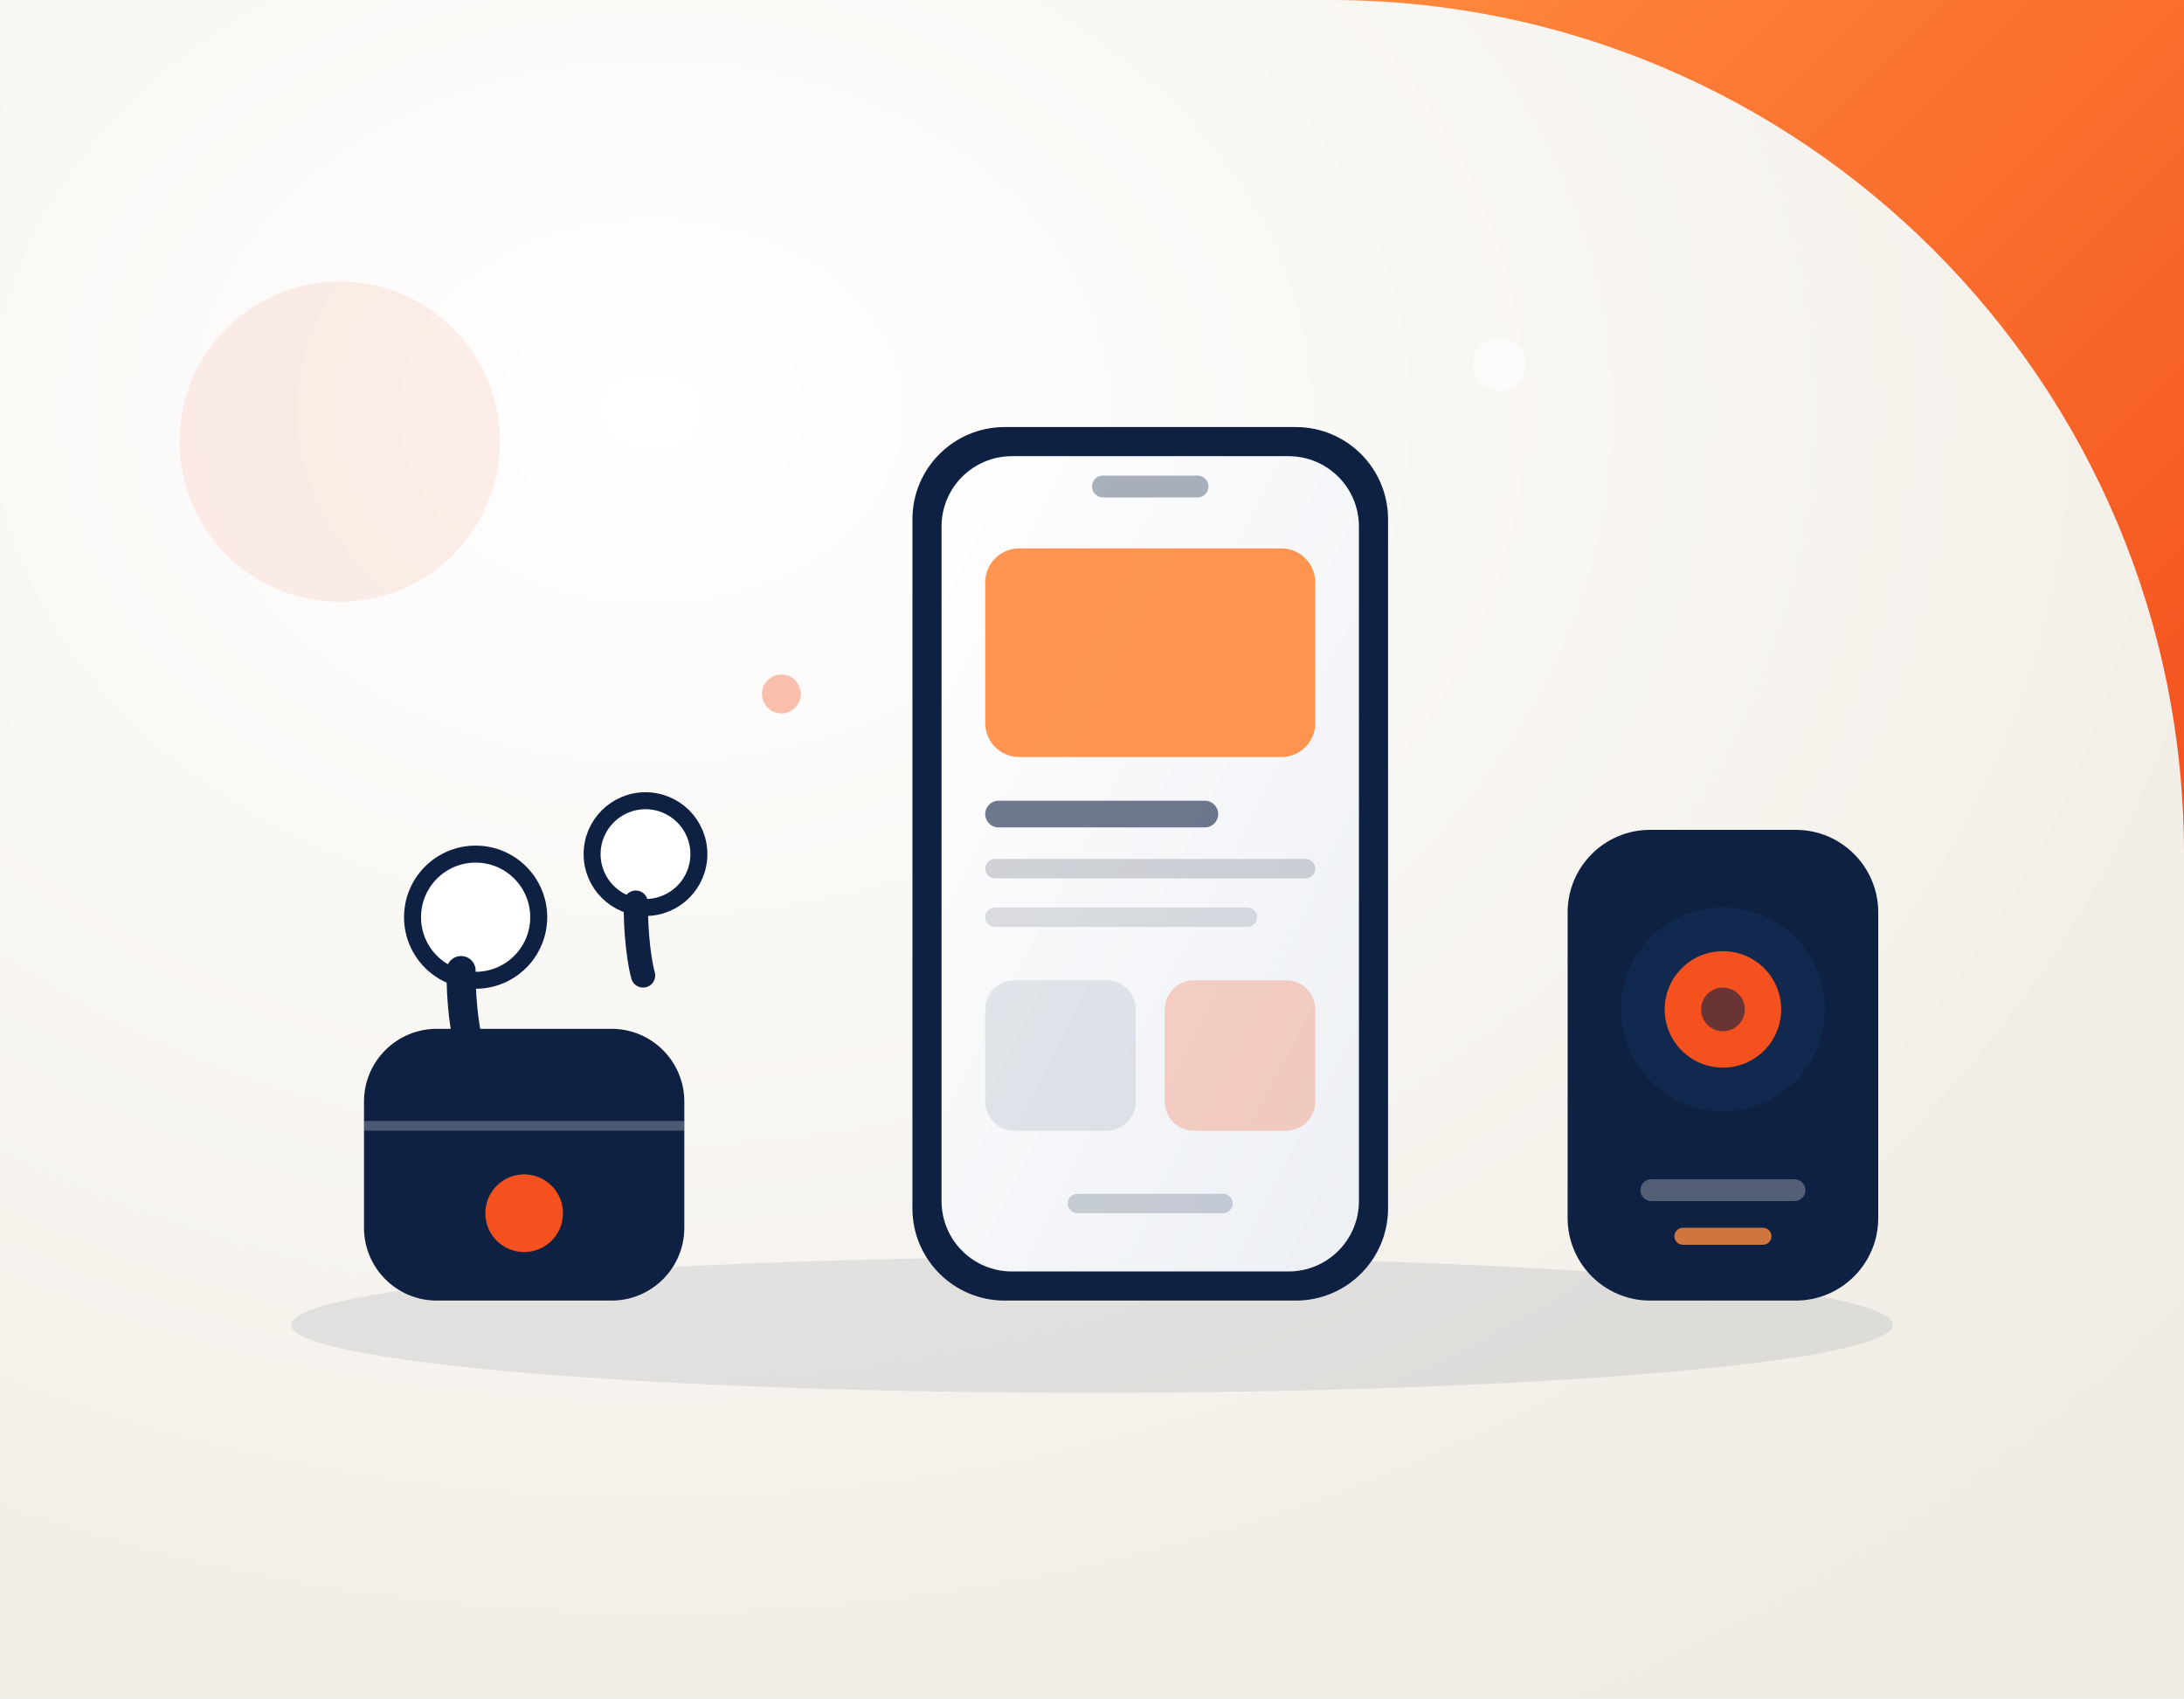
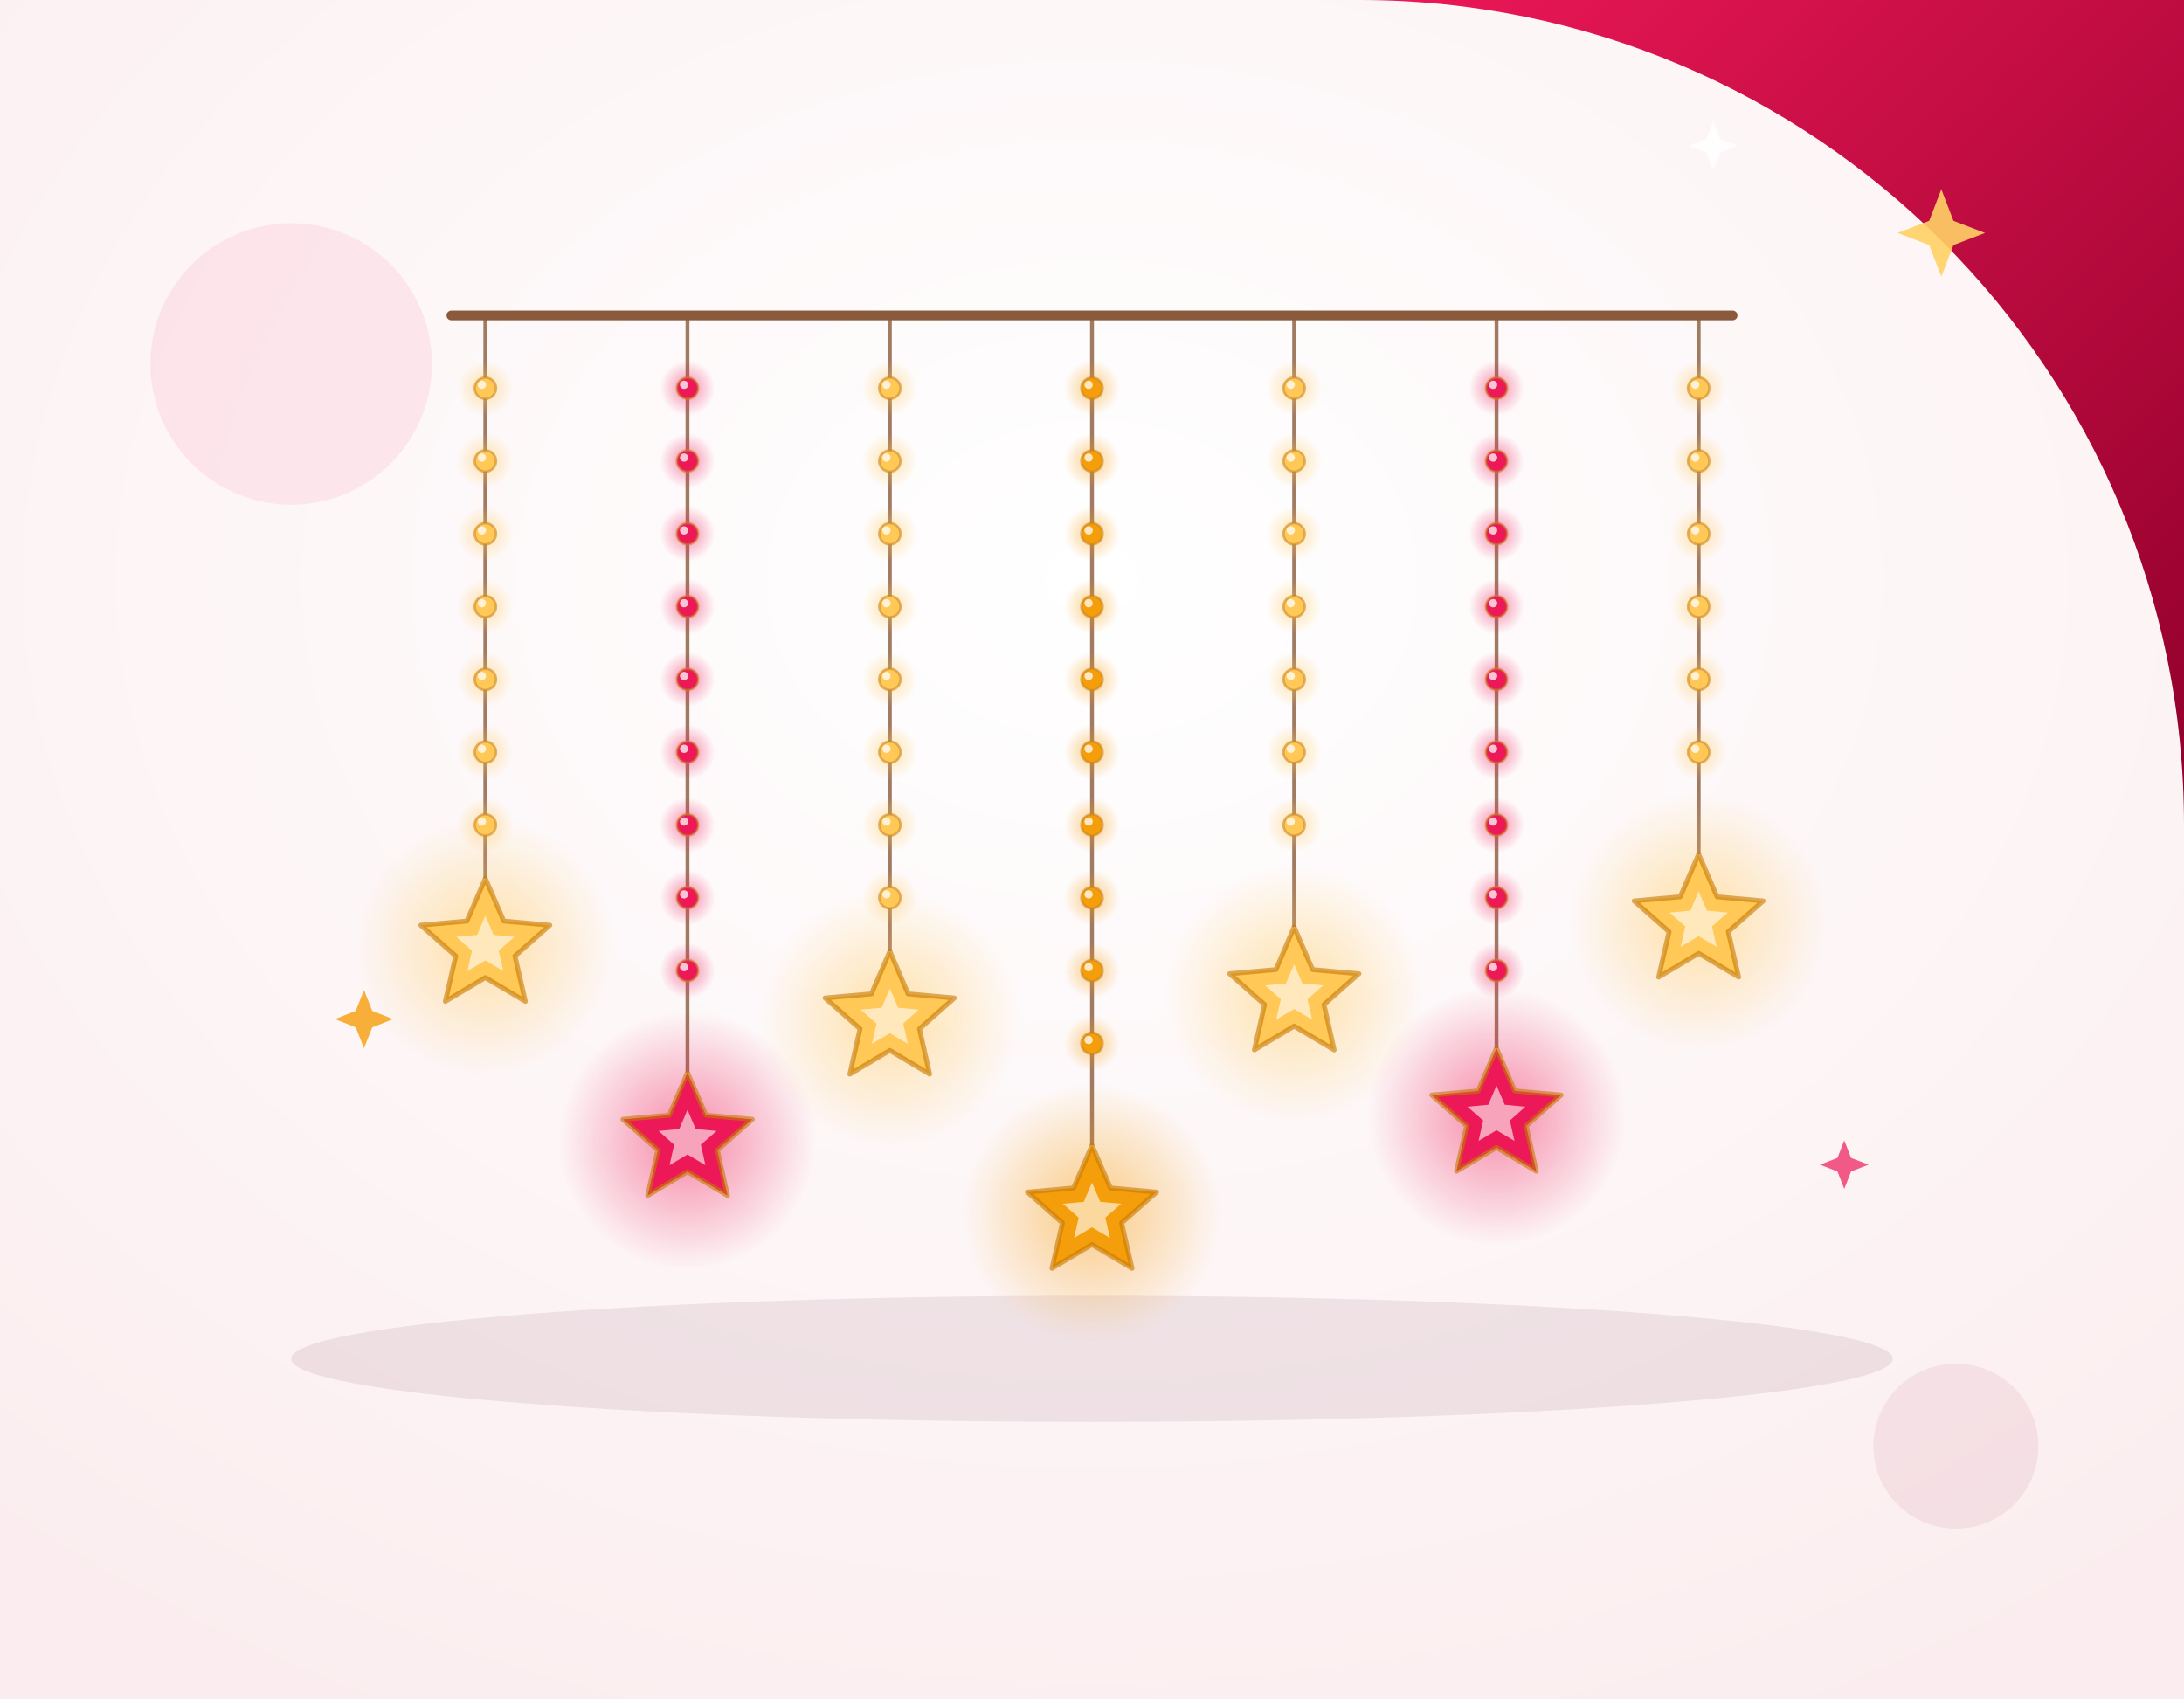
- <svg xmlns="http://www.w3.org/2000/svg" width="900" height="700" viewBox="0 0 900 700" preserveAspectRatio="xMidYMid slice" role="img" aria-label="Smartphone, earbuds and speaker">
+ <svg xmlns="http://www.w3.org/2000/svg" width="900" height="700" viewBox="0 0 900 700" preserveAspectRatio="xMidYMid slice" role="img" aria-label="Star curtain lights across a wall">
  <defs>
-     <radialGradient id="h2bg" cx="30%" cy="24%" r="92%">
+     <radialGradient id="h2g0">
+       <stop offset="0" stop-color="#FFC857" stop-opacity="0.5" />
+       <stop offset="1" stop-color="#FFC857" stop-opacity="0" />
+     </radialGradient>
+     <radialGradient id="h2g1">
+       <stop offset="0" stop-color="#ED1857" stop-opacity="0.5" />
+       <stop offset="1" stop-color="#ED1857" stop-opacity="0" />
+     </radialGradient>
+     <radialGradient id="h2g2">
+       <stop offset="0" stop-color="#F59E0B" stop-opacity="0.5" />
+       <stop offset="1" stop-color="#F59E0B" stop-opacity="0" />
+     </radialGradient>
+     <radialGradient id="h2g3">
+       <stop offset="0" stop-color="#22A55B" stop-opacity="0.5" />
+       <stop offset="1" stop-color="#22A55B" stop-opacity="0" />
+     </radialGradient>
+     <radialGradient id="h2g4">
+       <stop offset="0" stop-color="#2F7DE1" stop-opacity="0.5" />
+       <stop offset="1" stop-color="#2F7DE1" stop-opacity="0" />
+     </radialGradient>
+     <radialGradient id="h2g5">
+       <stop offset="0" stop-color="#9B4DE0" stop-opacity="0.5" />
+       <stop offset="1" stop-color="#9B4DE0" stop-opacity="0" />
+     </radialGradient>
+     <radialGradient id="h2g6">
+       <stop offset="0" stop-color="#FF6B3D" stop-opacity="0.5" />
+       <stop offset="1" stop-color="#FF6B3D" stop-opacity="0" />
+     </radialGradient>
+     <radialGradient id="h2bg" cx="50%" cy="34%" r="76%">
      <stop offset="0" stop-color="#FFFFFF" />
-       <stop offset="1" stop-color="#F0EBE2" />
-     </radialGradient>
-     <linearGradient id="h2o" x1="0" y1="0" x2="1" y2="1">
-       <stop offset="0" stop-color="#FF8A3D" />
-       <stop offset="1" stop-color="#F4511E" />
-     </linearGradient>
-     <linearGradient id="h2scr" x1="0" y1="0" x2="1" y2="1">
-       <stop offset="0" stop-color="#FFFFFF" />
-       <stop offset="1" stop-color="#ECEFF4" />
+       <stop offset="1" stop-color="#FBEDEF" />
+     </radialGradient>
+     <linearGradient id="h2flame" x1="0" y1="1" x2="0" y2="0">
+       <stop offset="0" stop-color="#F59E0B" />
+       <stop offset="0.6" stop-color="#FFD166" />
+       <stop offset="1" stop-color="#FFF4CF" />
+     </linearGradient>
+     <linearGradient id="h2diya" x1="0" y1="0" x2="0" y2="1">
+       <stop offset="0" stop-color="#ED1857" />
+       <stop offset="1" stop-color="#90002A" />
+     </linearGradient>
+     <linearGradient id="h2gold" x1="0" y1="0" x2="1" y2="1">
+       <stop offset="0" stop-color="#FFD166" />
+       <stop offset="1" stop-color="#F59E0B" />
+     </linearGradient>
+     <linearGradient id="h2pw" x1="0" y1="0" x2="1" y2="1">
+       <stop offset="0" stop-color="#ED1857" />
+       <stop offset="1" stop-color="#90002A" />
+     </linearGradient>
+     <radialGradient id="h2halo">
+       <stop offset="0" stop-color="#FFD166" stop-opacity="0.85" />
+       <stop offset="0.45" stop-color="#ED1857" stop-opacity="0.35" />
+       <stop offset="1" stop-color="#9B4DE0" stop-opacity="0" />
+     </radialGradient>
+     <linearGradient id="h2visor" x1="0" y1="0" x2="1" y2="1">
+       <stop offset="0" stop-color="#9B4DE0" />
+       <stop offset="0.5" stop-color="#ED1857" />
+       <stop offset="1" stop-color="#4A041C" />
    </linearGradient>
  </defs>
  <rect width="900" height="700" fill="url(#h2bg)" />
-   <path d="M900 0v352A352 352 0 0 0 548 0Z" fill="url(#h2o)" />
-   <circle cx="140" cy="182" r="66" fill="#F4511E" opacity="0.09" />
-   <ellipse cx="450" cy="546" rx="330" ry="28" fill="#0F2143" opacity="0.09" />
-   <g>
-     <rect x="376" y="176" width="196" height="360" rx="38" fill="#0F2143" />
-     <rect x="388" y="188" width="172" height="336" rx="29" fill="url(#h2scr)" />
-     <rect x="450" y="196" width="48" height="9" rx="4.5" fill="#0F2143" opacity="0.35" />
-     <rect x="406" y="226" width="136" height="86" rx="14" fill="#FF8A3D" opacity="0.9" />
-     <rect x="406" y="330" width="96" height="11" rx="5.5" fill="#0F2143" opacity="0.6" />
-     <rect x="406" y="354" width="136" height="8" rx="4" fill="#6B7280" opacity="0.3" />
-     <rect x="406" y="374" width="112" height="8" rx="4" fill="#6B7280" opacity="0.22" />
-     <rect x="406" y="404" width="62" height="62" rx="12" fill="#0F2143" opacity="0.1" />
-     <rect x="480" y="404" width="62" height="62" rx="12" fill="#F4511E" opacity="0.25" />
-     <rect x="440" y="492" width="68" height="8" rx="4" fill="#0F2143" opacity="0.2" />
-   </g>
-   <g>
-     <rect x="150" y="424" width="132" height="112" rx="30" fill="#0F2143" />
-     <path d="M150 464h132" stroke="#FFFFFF" stroke-width="4" opacity="0.25" />
-     <circle cx="216" cy="500" r="16" fill="#F4511E" />
-     <g>
-       <circle cx="196" cy="378" r="26" fill="#FFFFFF" stroke="#0F2143" stroke-width="7" />
-       <path d="M190 400c0 22 4 34 4 34" stroke="#0F2143" stroke-width="12" stroke-linecap="round" />
-       <circle cx="266" cy="352" r="22" fill="#FFFFFF" stroke="#0F2143" stroke-width="7" />
-       <path d="M262 372c0 20 3 30 3 30" stroke="#0F2143" stroke-width="10" stroke-linecap="round" />
-     </g>
-   </g>
-   <g>
-     <rect x="646" y="342" width="128" height="194" rx="34" fill="#0F2143" />
-     <circle cx="710" cy="416" r="42" fill="#12294F" />
-     <circle cx="710" cy="416" r="24" fill="#F4511E" />
-     <circle cx="710" cy="416" r="9" fill="#0F2143" opacity="0.6" />
-     <rect x="676" y="486" width="68" height="9" rx="4.5" fill="#FFFFFF" opacity="0.28" />
-     <rect x="690" y="506" width="40" height="7" rx="3.5" fill="#FF8A3D" opacity="0.8" />
-   </g>
-   <circle cx="618" cy="150" r="11" fill="#FFFFFF" opacity="0.5" />
-   <circle cx="322" cy="286" r="8" fill="#F4511E" opacity="0.35" />
+   <path d="M900 0v340A340 340 0 0 0 560 0Z" fill="url(#h2pw)" />
+   <path d="M800 78l5 13 13 5-13 5-5 13-5-13-13-5 13-5Z" fill="#FFD166" opacity="0.9" />
+   <path d="M706 50l2.8 7.2 7.2 2.8-7.2 2.8-2.8 7.2-2.8-7.2-7.2-2.8 7.2-2.8Z" fill="#FFFFFF" opacity="0.8" />
+   <circle cx="120" cy="150" r="58" fill="#ED1857" opacity="0.08" />
+   <circle cx="806" cy="596" r="34" fill="#90002A" opacity="0.07" />
+   <ellipse cx="450" cy="560" rx="330" ry="26" fill="#4A041C" opacity="0.08" />
+   <path d="M186 130H714" stroke="#8A5A3C" stroke-width="4" stroke-linecap="round" />
+   <path d="M200 130V362" stroke="#8A5A3C" stroke-width="1.6" opacity="0.8" />
+   <circle cx="200" cy="160" r="11.4" fill="url(#h2g0)" />
+   <circle cx="200" cy="160" r="4.4" fill="#FFC857" stroke="#C9821E" stroke-opacity="0.55" stroke-width="1" />
+   <circle cx="198.6" cy="158.6" r="1.7" fill="#FFFFFF" opacity="0.75" />
+   <circle cx="200" cy="190" r="11.4" fill="url(#h2g0)" />
+   <circle cx="200" cy="190" r="4.4" fill="#FFC857" stroke="#C9821E" stroke-opacity="0.55" stroke-width="1" />
+   <circle cx="198.6" cy="188.6" r="1.7" fill="#FFFFFF" opacity="0.75" />
+   <circle cx="200" cy="220" r="11.4" fill="url(#h2g0)" />
+   <circle cx="200" cy="220" r="4.4" fill="#FFC857" stroke="#C9821E" stroke-opacity="0.55" stroke-width="1" />
+   <circle cx="198.6" cy="218.6" r="1.7" fill="#FFFFFF" opacity="0.75" />
+   <circle cx="200" cy="250" r="11.4" fill="url(#h2g0)" />
+   <circle cx="200" cy="250" r="4.4" fill="#FFC857" stroke="#C9821E" stroke-opacity="0.55" stroke-width="1" />
+   <circle cx="198.6" cy="248.6" r="1.7" fill="#FFFFFF" opacity="0.75" />
+   <circle cx="200" cy="280" r="11.4" fill="url(#h2g0)" />
+   <circle cx="200" cy="280" r="4.4" fill="#FFC857" stroke="#C9821E" stroke-opacity="0.55" stroke-width="1" />
+   <circle cx="198.6" cy="278.6" r="1.7" fill="#FFFFFF" opacity="0.75" />
+   <circle cx="200" cy="310" r="11.4" fill="url(#h2g0)" />
+   <circle cx="200" cy="310" r="4.4" fill="#FFC857" stroke="#C9821E" stroke-opacity="0.55" stroke-width="1" />
+   <circle cx="198.6" cy="308.6" r="1.7" fill="#FFFFFF" opacity="0.75" />
+   <circle cx="200" cy="340" r="11.4" fill="url(#h2g0)" />
+   <circle cx="200" cy="340" r="4.4" fill="#FFC857" stroke="#C9821E" stroke-opacity="0.55" stroke-width="1" />
+   <circle cx="198.6" cy="338.6" r="1.7" fill="#FFFFFF" opacity="0.75" />
+   <circle cx="200" cy="390" r="53.2" fill="url(#h2g0)" />
+   <path d="M200,362 L207.6,379.6 L226.6,381.3 L212.2,394 L216.5,412.7 L200,402.9 L183.5,412.7 L187.8,394 L173.4,381.3 L192.4,379.6 Z" fill="#FFC857" stroke="#C77800" stroke-opacity="0.6" stroke-width="2" stroke-linejoin="round" />
+   <path d="M200,377.4 L203.4,385.3 L212,386.1 L205.5,391.8 L207.4,400.2 L200,395.8 L192.6,400.2 L194.5,391.8 L188,386.1 L196.6,385.3 Z" fill="#FFFFFF" opacity="0.6" />
+   <path d="M283.3 130V442" stroke="#8A5A3C" stroke-width="1.6" opacity="0.8" />
+   <circle cx="283.3" cy="160" r="11.4" fill="url(#h2g1)" />
+   <circle cx="283.3" cy="160" r="4.4" fill="#ED1857" stroke="#C9821E" stroke-opacity="0.55" stroke-width="1" />
+   <circle cx="281.9" cy="158.6" r="1.7" fill="#FFFFFF" opacity="0.75" />
+   <circle cx="283.3" cy="190" r="11.4" fill="url(#h2g1)" />
+   <circle cx="283.3" cy="190" r="4.4" fill="#ED1857" stroke="#C9821E" stroke-opacity="0.55" stroke-width="1" />
+   <circle cx="281.9" cy="188.6" r="1.7" fill="#FFFFFF" opacity="0.75" />
+   <circle cx="283.3" cy="220" r="11.4" fill="url(#h2g1)" />
+   <circle cx="283.3" cy="220" r="4.4" fill="#ED1857" stroke="#C9821E" stroke-opacity="0.55" stroke-width="1" />
+   <circle cx="281.9" cy="218.6" r="1.7" fill="#FFFFFF" opacity="0.75" />
+   <circle cx="283.3" cy="250" r="11.4" fill="url(#h2g1)" />
+   <circle cx="283.3" cy="250" r="4.4" fill="#ED1857" stroke="#C9821E" stroke-opacity="0.55" stroke-width="1" />
+   <circle cx="281.9" cy="248.6" r="1.7" fill="#FFFFFF" opacity="0.75" />
+   <circle cx="283.3" cy="280" r="11.4" fill="url(#h2g1)" />
+   <circle cx="283.3" cy="280" r="4.4" fill="#ED1857" stroke="#C9821E" stroke-opacity="0.55" stroke-width="1" />
+   <circle cx="281.9" cy="278.6" r="1.7" fill="#FFFFFF" opacity="0.75" />
+   <circle cx="283.3" cy="310" r="11.4" fill="url(#h2g1)" />
+   <circle cx="283.3" cy="310" r="4.4" fill="#ED1857" stroke="#C9821E" stroke-opacity="0.55" stroke-width="1" />
+   <circle cx="281.9" cy="308.6" r="1.7" fill="#FFFFFF" opacity="0.75" />
+   <circle cx="283.3" cy="340" r="11.4" fill="url(#h2g1)" />
+   <circle cx="283.3" cy="340" r="4.4" fill="#ED1857" stroke="#C9821E" stroke-opacity="0.55" stroke-width="1" />
+   <circle cx="281.9" cy="338.6" r="1.7" fill="#FFFFFF" opacity="0.75" />
+   <circle cx="283.3" cy="370" r="11.4" fill="url(#h2g1)" />
+   <circle cx="283.3" cy="370" r="4.4" fill="#ED1857" stroke="#C9821E" stroke-opacity="0.55" stroke-width="1" />
+   <circle cx="281.9" cy="368.6" r="1.7" fill="#FFFFFF" opacity="0.75" />
+   <circle cx="283.3" cy="400" r="11.4" fill="url(#h2g1)" />
+   <circle cx="283.3" cy="400" r="4.4" fill="#ED1857" stroke="#C9821E" stroke-opacity="0.55" stroke-width="1" />
+   <circle cx="281.9" cy="398.6" r="1.7" fill="#FFFFFF" opacity="0.75" />
+   <circle cx="283.3" cy="470" r="53.2" fill="url(#h2g1)" />
+   <path d="M283.3,442 L290.9,459.6 L310,461.3 L295.6,474 L299.8,492.7 L283.3,482.9 L266.9,492.7 L271.1,474 L256.7,461.3 L275.8,459.6 Z" fill="#ED1857" stroke="#C77800" stroke-opacity="0.6" stroke-width="2" stroke-linejoin="round" />
+   <path d="M283.3,457.4 L286.7,465.3 L295.3,466.1 L288.8,471.8 L290.7,480.2 L283.3,475.8 L275.9,480.2 L277.8,471.8 L271.4,466.1 L279.9,465.3 Z" fill="#FFFFFF" opacity="0.6" />
+   <path d="M366.7 130V392" stroke="#8A5A3C" stroke-width="1.6" opacity="0.8" />
+   <circle cx="366.7" cy="160" r="11.4" fill="url(#h2g0)" />
+   <circle cx="366.7" cy="160" r="4.4" fill="#FFC857" stroke="#C9821E" stroke-opacity="0.55" stroke-width="1" />
+   <circle cx="365.3" cy="158.6" r="1.7" fill="#FFFFFF" opacity="0.75" />
+   <circle cx="366.7" cy="190" r="11.4" fill="url(#h2g0)" />
+   <circle cx="366.7" cy="190" r="4.4" fill="#FFC857" stroke="#C9821E" stroke-opacity="0.55" stroke-width="1" />
+   <circle cx="365.3" cy="188.6" r="1.7" fill="#FFFFFF" opacity="0.75" />
+   <circle cx="366.7" cy="220" r="11.4" fill="url(#h2g0)" />
+   <circle cx="366.7" cy="220" r="4.4" fill="#FFC857" stroke="#C9821E" stroke-opacity="0.55" stroke-width="1" />
+   <circle cx="365.3" cy="218.6" r="1.7" fill="#FFFFFF" opacity="0.75" />
+   <circle cx="366.7" cy="250" r="11.4" fill="url(#h2g0)" />
+   <circle cx="366.7" cy="250" r="4.4" fill="#FFC857" stroke="#C9821E" stroke-opacity="0.55" stroke-width="1" />
+   <circle cx="365.3" cy="248.6" r="1.7" fill="#FFFFFF" opacity="0.75" />
+   <circle cx="366.7" cy="280" r="11.4" fill="url(#h2g0)" />
+   <circle cx="366.7" cy="280" r="4.4" fill="#FFC857" stroke="#C9821E" stroke-opacity="0.55" stroke-width="1" />
+   <circle cx="365.3" cy="278.6" r="1.7" fill="#FFFFFF" opacity="0.75" />
+   <circle cx="366.7" cy="310" r="11.4" fill="url(#h2g0)" />
+   <circle cx="366.7" cy="310" r="4.4" fill="#FFC857" stroke="#C9821E" stroke-opacity="0.55" stroke-width="1" />
+   <circle cx="365.3" cy="308.6" r="1.7" fill="#FFFFFF" opacity="0.75" />
+   <circle cx="366.7" cy="340" r="11.4" fill="url(#h2g0)" />
+   <circle cx="366.7" cy="340" r="4.4" fill="#FFC857" stroke="#C9821E" stroke-opacity="0.55" stroke-width="1" />
+   <circle cx="365.3" cy="338.6" r="1.7" fill="#FFFFFF" opacity="0.75" />
+   <circle cx="366.7" cy="370" r="11.4" fill="url(#h2g0)" />
+   <circle cx="366.7" cy="370" r="4.4" fill="#FFC857" stroke="#C9821E" stroke-opacity="0.55" stroke-width="1" />
+   <circle cx="365.3" cy="368.6" r="1.7" fill="#FFFFFF" opacity="0.75" />
+   <circle cx="366.7" cy="420" r="53.2" fill="url(#h2g0)" />
+   <path d="M366.7,392 L374.2,409.6 L393.3,411.3 L378.9,424 L383.1,442.7 L366.7,432.9 L350.2,442.7 L354.4,424 L340,411.3 L359.1,409.6 Z" fill="#FFC857" stroke="#C77800" stroke-opacity="0.6" stroke-width="2" stroke-linejoin="round" />
+   <path d="M366.7,407.4 L370.1,415.3 L378.6,416.1 L372.2,421.8 L374.1,430.2 L366.7,425.8 L359.3,430.2 L361.2,421.8 L354.7,416.1 L363.3,415.3 Z" fill="#FFFFFF" opacity="0.6" />
+   <path d="M450 130V472" stroke="#8A5A3C" stroke-width="1.6" opacity="0.8" />
+   <circle cx="450" cy="160" r="11.4" fill="url(#h2g2)" />
+   <circle cx="450" cy="160" r="4.4" fill="#F59E0B" stroke="#C9821E" stroke-opacity="0.55" stroke-width="1" />
+   <circle cx="448.6" cy="158.6" r="1.7" fill="#FFFFFF" opacity="0.75" />
+   <circle cx="450" cy="190" r="11.4" fill="url(#h2g2)" />
+   <circle cx="450" cy="190" r="4.4" fill="#F59E0B" stroke="#C9821E" stroke-opacity="0.55" stroke-width="1" />
+   <circle cx="448.6" cy="188.6" r="1.7" fill="#FFFFFF" opacity="0.75" />
+   <circle cx="450" cy="220" r="11.4" fill="url(#h2g2)" />
+   <circle cx="450" cy="220" r="4.4" fill="#F59E0B" stroke="#C9821E" stroke-opacity="0.55" stroke-width="1" />
+   <circle cx="448.6" cy="218.6" r="1.7" fill="#FFFFFF" opacity="0.75" />
+   <circle cx="450" cy="250" r="11.4" fill="url(#h2g2)" />
+   <circle cx="450" cy="250" r="4.4" fill="#F59E0B" stroke="#C9821E" stroke-opacity="0.55" stroke-width="1" />
+   <circle cx="448.6" cy="248.6" r="1.7" fill="#FFFFFF" opacity="0.75" />
+   <circle cx="450" cy="280" r="11.4" fill="url(#h2g2)" />
+   <circle cx="450" cy="280" r="4.4" fill="#F59E0B" stroke="#C9821E" stroke-opacity="0.55" stroke-width="1" />
+   <circle cx="448.6" cy="278.6" r="1.7" fill="#FFFFFF" opacity="0.75" />
+   <circle cx="450" cy="310" r="11.4" fill="url(#h2g2)" />
+   <circle cx="450" cy="310" r="4.4" fill="#F59E0B" stroke="#C9821E" stroke-opacity="0.55" stroke-width="1" />
+   <circle cx="448.6" cy="308.6" r="1.7" fill="#FFFFFF" opacity="0.75" />
+   <circle cx="450" cy="340" r="11.4" fill="url(#h2g2)" />
+   <circle cx="450" cy="340" r="4.4" fill="#F59E0B" stroke="#C9821E" stroke-opacity="0.55" stroke-width="1" />
+   <circle cx="448.6" cy="338.6" r="1.7" fill="#FFFFFF" opacity="0.75" />
+   <circle cx="450" cy="370" r="11.4" fill="url(#h2g2)" />
+   <circle cx="450" cy="370" r="4.4" fill="#F59E0B" stroke="#C9821E" stroke-opacity="0.55" stroke-width="1" />
+   <circle cx="448.6" cy="368.6" r="1.7" fill="#FFFFFF" opacity="0.75" />
+   <circle cx="450" cy="400" r="11.4" fill="url(#h2g2)" />
+   <circle cx="450" cy="400" r="4.4" fill="#F59E0B" stroke="#C9821E" stroke-opacity="0.55" stroke-width="1" />
+   <circle cx="448.6" cy="398.6" r="1.7" fill="#FFFFFF" opacity="0.75" />
+   <circle cx="450" cy="430" r="11.4" fill="url(#h2g2)" />
+   <circle cx="450" cy="430" r="4.4" fill="#F59E0B" stroke="#C9821E" stroke-opacity="0.55" stroke-width="1" />
+   <circle cx="448.6" cy="428.6" r="1.7" fill="#FFFFFF" opacity="0.75" />
+   <circle cx="450" cy="500" r="53.2" fill="url(#h2g2)" />
+   <path d="M450,472 L457.6,489.6 L476.6,491.3 L462.2,504 L466.5,522.7 L450,512.9 L433.5,522.7 L437.8,504 L423.4,491.3 L442.4,489.6 Z" fill="#F59E0B" stroke="#C77800" stroke-opacity="0.6" stroke-width="2" stroke-linejoin="round" />
+   <path d="M450,487.4 L453.4,495.3 L462,496.1 L455.5,501.8 L457.4,510.2 L450,505.8 L442.6,510.2 L444.5,501.8 L438,496.1 L446.6,495.3 Z" fill="#FFFFFF" opacity="0.6" />
+   <path d="M533.3 130V382" stroke="#8A5A3C" stroke-width="1.6" opacity="0.8" />
+   <circle cx="533.3" cy="160" r="11.4" fill="url(#h2g0)" />
+   <circle cx="533.3" cy="160" r="4.4" fill="#FFC857" stroke="#C9821E" stroke-opacity="0.55" stroke-width="1" />
+   <circle cx="531.9" cy="158.6" r="1.7" fill="#FFFFFF" opacity="0.75" />
+   <circle cx="533.3" cy="190" r="11.4" fill="url(#h2g0)" />
+   <circle cx="533.3" cy="190" r="4.4" fill="#FFC857" stroke="#C9821E" stroke-opacity="0.55" stroke-width="1" />
+   <circle cx="531.9" cy="188.6" r="1.7" fill="#FFFFFF" opacity="0.75" />
+   <circle cx="533.3" cy="220" r="11.4" fill="url(#h2g0)" />
+   <circle cx="533.3" cy="220" r="4.4" fill="#FFC857" stroke="#C9821E" stroke-opacity="0.55" stroke-width="1" />
+   <circle cx="531.9" cy="218.6" r="1.7" fill="#FFFFFF" opacity="0.75" />
+   <circle cx="533.3" cy="250" r="11.4" fill="url(#h2g0)" />
+   <circle cx="533.3" cy="250" r="4.4" fill="#FFC857" stroke="#C9821E" stroke-opacity="0.55" stroke-width="1" />
+   <circle cx="531.9" cy="248.6" r="1.7" fill="#FFFFFF" opacity="0.75" />
+   <circle cx="533.3" cy="280" r="11.4" fill="url(#h2g0)" />
+   <circle cx="533.3" cy="280" r="4.4" fill="#FFC857" stroke="#C9821E" stroke-opacity="0.55" stroke-width="1" />
+   <circle cx="531.9" cy="278.6" r="1.7" fill="#FFFFFF" opacity="0.75" />
+   <circle cx="533.3" cy="310" r="11.4" fill="url(#h2g0)" />
+   <circle cx="533.3" cy="310" r="4.4" fill="#FFC857" stroke="#C9821E" stroke-opacity="0.55" stroke-width="1" />
+   <circle cx="531.9" cy="308.6" r="1.7" fill="#FFFFFF" opacity="0.75" />
+   <circle cx="533.3" cy="340" r="11.4" fill="url(#h2g0)" />
+   <circle cx="533.3" cy="340" r="4.4" fill="#FFC857" stroke="#C9821E" stroke-opacity="0.55" stroke-width="1" />
+   <circle cx="531.9" cy="338.6" r="1.7" fill="#FFFFFF" opacity="0.75" />
+   <circle cx="533.3" cy="410" r="53.2" fill="url(#h2g0)" />
+   <path d="M533.3,382 L540.9,399.6 L560,401.3 L545.6,414 L549.8,432.7 L533.3,422.9 L516.9,432.7 L521.1,414 L506.7,401.3 L525.8,399.6 Z" fill="#FFC857" stroke="#C77800" stroke-opacity="0.6" stroke-width="2" stroke-linejoin="round" />
+   <path d="M533.3,397.4 L536.7,405.3 L545.3,406.1 L538.8,411.8 L540.7,420.2 L533.3,415.8 L525.9,420.2 L527.8,411.8 L521.4,406.1 L529.9,405.3 Z" fill="#FFFFFF" opacity="0.6" />
+   <path d="M616.7 130V432" stroke="#8A5A3C" stroke-width="1.6" opacity="0.8" />
+   <circle cx="616.7" cy="160" r="11.4" fill="url(#h2g1)" />
+   <circle cx="616.7" cy="160" r="4.4" fill="#ED1857" stroke="#C9821E" stroke-opacity="0.55" stroke-width="1" />
+   <circle cx="615.3" cy="158.6" r="1.7" fill="#FFFFFF" opacity="0.75" />
+   <circle cx="616.7" cy="190" r="11.4" fill="url(#h2g1)" />
+   <circle cx="616.7" cy="190" r="4.4" fill="#ED1857" stroke="#C9821E" stroke-opacity="0.55" stroke-width="1" />
+   <circle cx="615.3" cy="188.6" r="1.7" fill="#FFFFFF" opacity="0.75" />
+   <circle cx="616.7" cy="220" r="11.4" fill="url(#h2g1)" />
+   <circle cx="616.7" cy="220" r="4.4" fill="#ED1857" stroke="#C9821E" stroke-opacity="0.55" stroke-width="1" />
+   <circle cx="615.3" cy="218.6" r="1.7" fill="#FFFFFF" opacity="0.75" />
+   <circle cx="616.7" cy="250" r="11.4" fill="url(#h2g1)" />
+   <circle cx="616.7" cy="250" r="4.4" fill="#ED1857" stroke="#C9821E" stroke-opacity="0.55" stroke-width="1" />
+   <circle cx="615.3" cy="248.6" r="1.7" fill="#FFFFFF" opacity="0.75" />
+   <circle cx="616.7" cy="280" r="11.4" fill="url(#h2g1)" />
+   <circle cx="616.7" cy="280" r="4.4" fill="#ED1857" stroke="#C9821E" stroke-opacity="0.55" stroke-width="1" />
+   <circle cx="615.3" cy="278.6" r="1.7" fill="#FFFFFF" opacity="0.75" />
+   <circle cx="616.7" cy="310" r="11.4" fill="url(#h2g1)" />
+   <circle cx="616.7" cy="310" r="4.4" fill="#ED1857" stroke="#C9821E" stroke-opacity="0.55" stroke-width="1" />
+   <circle cx="615.3" cy="308.6" r="1.7" fill="#FFFFFF" opacity="0.75" />
+   <circle cx="616.7" cy="340" r="11.4" fill="url(#h2g1)" />
+   <circle cx="616.7" cy="340" r="4.4" fill="#ED1857" stroke="#C9821E" stroke-opacity="0.55" stroke-width="1" />
+   <circle cx="615.3" cy="338.6" r="1.7" fill="#FFFFFF" opacity="0.75" />
+   <circle cx="616.7" cy="370" r="11.4" fill="url(#h2g1)" />
+   <circle cx="616.7" cy="370" r="4.4" fill="#ED1857" stroke="#C9821E" stroke-opacity="0.55" stroke-width="1" />
+   <circle cx="615.3" cy="368.6" r="1.7" fill="#FFFFFF" opacity="0.75" />
+   <circle cx="616.7" cy="400" r="11.4" fill="url(#h2g1)" />
+   <circle cx="616.7" cy="400" r="4.4" fill="#ED1857" stroke="#C9821E" stroke-opacity="0.55" stroke-width="1" />
+   <circle cx="615.3" cy="398.6" r="1.7" fill="#FFFFFF" opacity="0.75" />
+   <circle cx="616.7" cy="460" r="53.2" fill="url(#h2g1)" />
+   <path d="M616.7,432 L624.2,449.6 L643.3,451.3 L628.9,464 L633.1,482.7 L616.7,472.9 L600.2,482.7 L604.4,464 L590,451.3 L609.1,449.6 Z" fill="#ED1857" stroke="#C77800" stroke-opacity="0.6" stroke-width="2" stroke-linejoin="round" />
+   <path d="M616.7,447.4 L620.1,455.3 L628.6,456.1 L622.2,461.8 L624.1,470.2 L616.7,465.8 L609.3,470.2 L611.2,461.8 L604.7,456.1 L613.3,455.3 Z" fill="#FFFFFF" opacity="0.6" />
+   <path d="M700 130V352" stroke="#8A5A3C" stroke-width="1.6" opacity="0.8" />
+   <circle cx="700" cy="160" r="11.4" fill="url(#h2g0)" />
+   <circle cx="700" cy="160" r="4.4" fill="#FFC857" stroke="#C9821E" stroke-opacity="0.55" stroke-width="1" />
+   <circle cx="698.6" cy="158.6" r="1.7" fill="#FFFFFF" opacity="0.75" />
+   <circle cx="700" cy="190" r="11.4" fill="url(#h2g0)" />
+   <circle cx="700" cy="190" r="4.4" fill="#FFC857" stroke="#C9821E" stroke-opacity="0.55" stroke-width="1" />
+   <circle cx="698.6" cy="188.6" r="1.7" fill="#FFFFFF" opacity="0.75" />
+   <circle cx="700" cy="220" r="11.4" fill="url(#h2g0)" />
+   <circle cx="700" cy="220" r="4.4" fill="#FFC857" stroke="#C9821E" stroke-opacity="0.55" stroke-width="1" />
+   <circle cx="698.6" cy="218.6" r="1.7" fill="#FFFFFF" opacity="0.75" />
+   <circle cx="700" cy="250" r="11.4" fill="url(#h2g0)" />
+   <circle cx="700" cy="250" r="4.4" fill="#FFC857" stroke="#C9821E" stroke-opacity="0.55" stroke-width="1" />
+   <circle cx="698.6" cy="248.6" r="1.7" fill="#FFFFFF" opacity="0.75" />
+   <circle cx="700" cy="280" r="11.4" fill="url(#h2g0)" />
+   <circle cx="700" cy="280" r="4.4" fill="#FFC857" stroke="#C9821E" stroke-opacity="0.55" stroke-width="1" />
+   <circle cx="698.6" cy="278.6" r="1.7" fill="#FFFFFF" opacity="0.75" />
+   <circle cx="700" cy="310" r="11.4" fill="url(#h2g0)" />
+   <circle cx="700" cy="310" r="4.4" fill="#FFC857" stroke="#C9821E" stroke-opacity="0.55" stroke-width="1" />
+   <circle cx="698.6" cy="308.6" r="1.7" fill="#FFFFFF" opacity="0.75" />
+   <circle cx="700" cy="380" r="53.2" fill="url(#h2g0)" />
+   <path d="M700,352 L707.6,369.6 L726.6,371.3 L712.2,384 L716.5,402.7 L700,392.9 L683.5,402.7 L687.8,384 L673.4,371.3 L692.4,369.6 Z" fill="#FFC857" stroke="#C77800" stroke-opacity="0.6" stroke-width="2" stroke-linejoin="round" />
+   <path d="M700,367.4 L703.4,375.3 L712,376.1 L705.5,381.8 L707.4,390.2 L700,385.8 L692.6,390.2 L694.5,381.8 L688,376.1 L696.6,375.3 Z" fill="#FFFFFF" opacity="0.6" />
+   <path d="M150 408l3.4 8.6 8.6 3.4-8.6 3.4-3.4 8.6-3.4-8.6-8.6-3.4 8.6-3.4Z" fill="#F59E0B" opacity="0.8" />
+   <path d="M760 470l2.8 7.2 7.2 2.8-7.2 2.8-2.8 7.2-2.8-7.2-7.2-2.8 7.2-2.8Z" fill="#ED1857" opacity="0.7" />
</svg>
